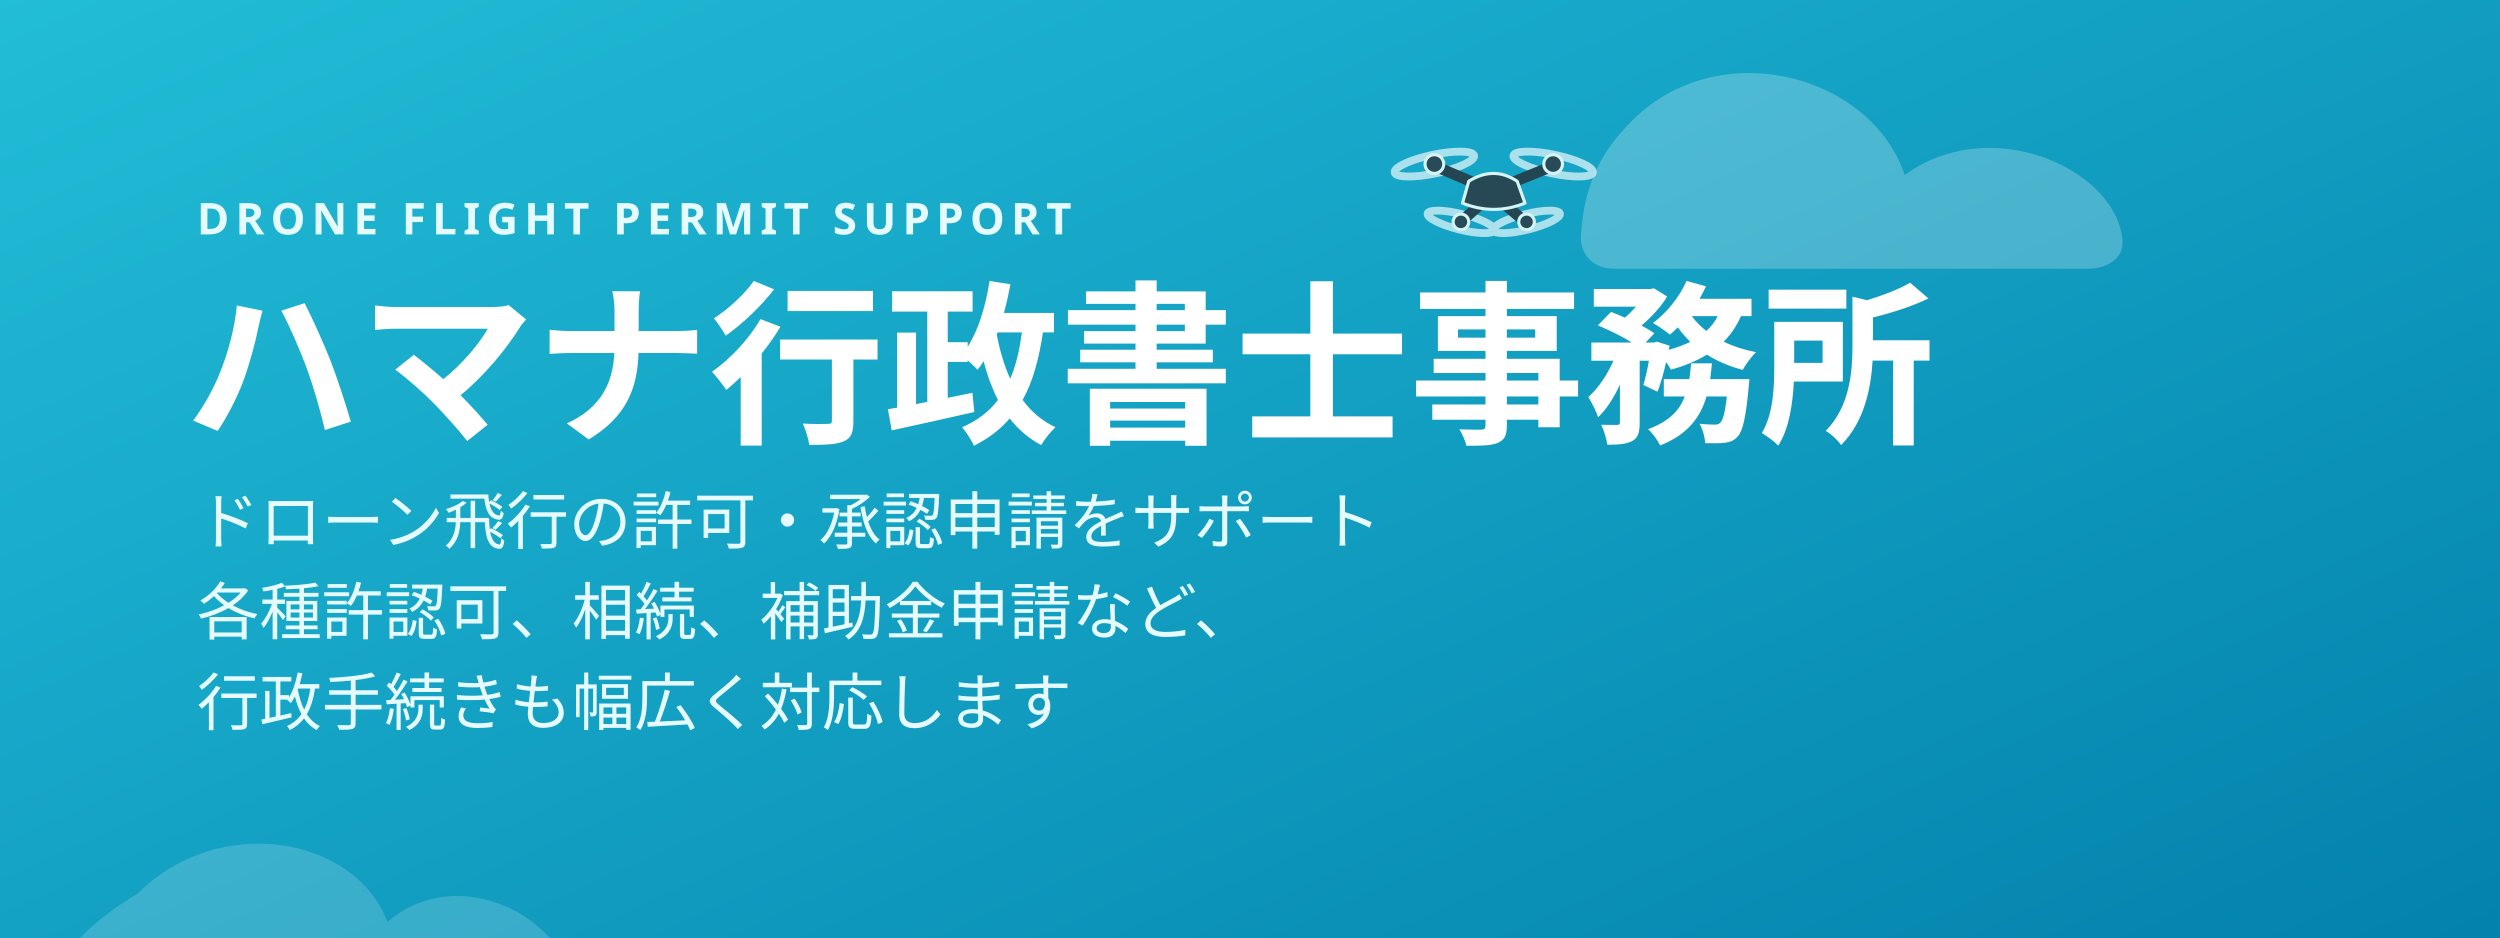
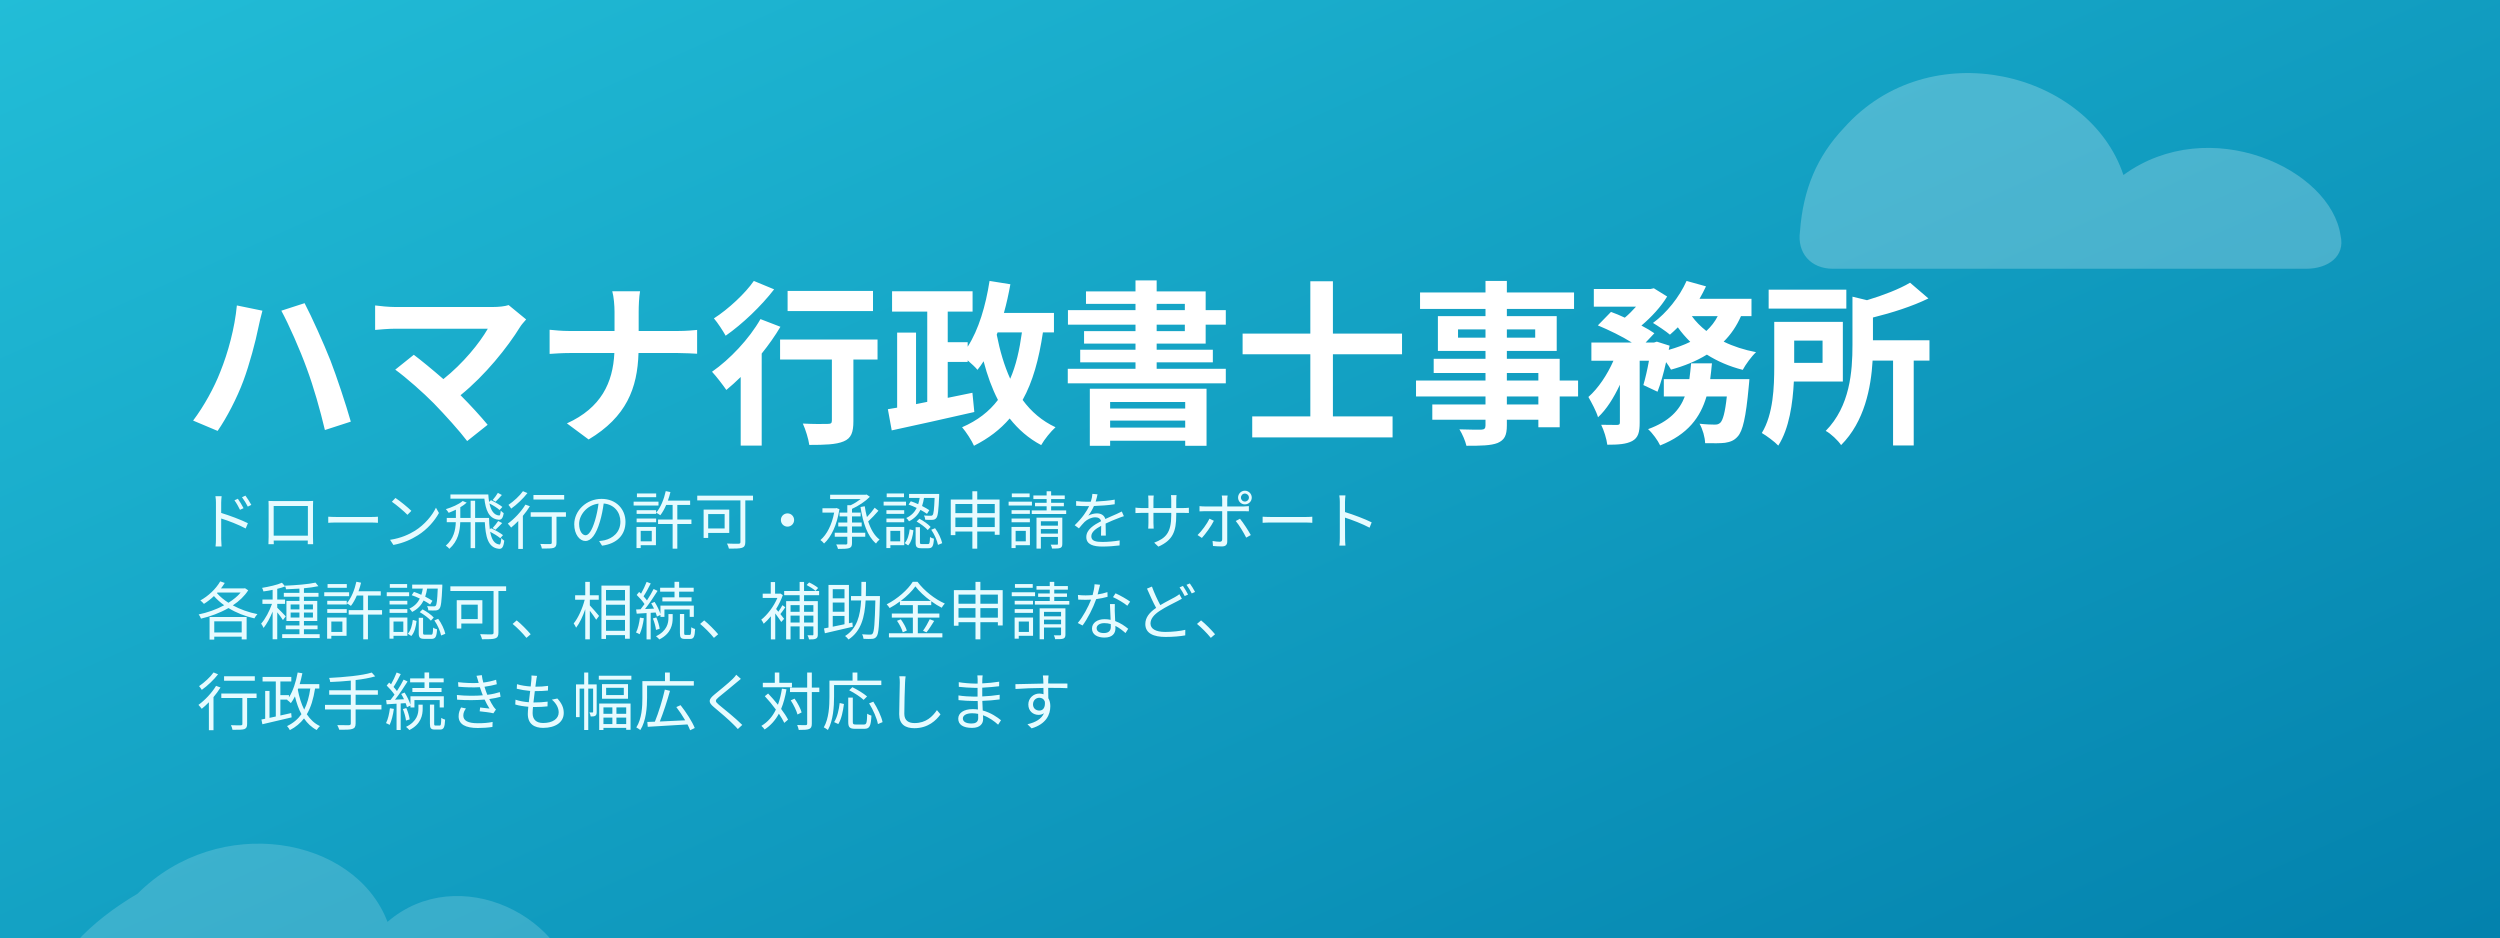
<svg xmlns="http://www.w3.org/2000/svg" width="1600" height="600" viewBox="0 0 1600 600">
  <defs>
    <linearGradient id="sky" x1="0" x2="1" y1="0" y2="1">
      <stop offset="0" stop-color="#22bdd7" />
      <stop offset="1" stop-color="#007ca9" />
    </linearGradient>
    <filter id="shadow" x="-20%" y="-20%" width="140%" height="140%">
      <feDropShadow dx="0" dy="12" stdDeviation="12" flood-color="#00516d" flood-opacity=".20" />
    </filter>
    <filter id="motionBlur" x="-30%" y="-30%" width="160%" height="160%">
      <feGaussianBlur stdDeviation="3.2" />
    </filter>
  </defs>
  <rect width="1600" height="720" fill="url(#sky)" />
-   <path d="M1040 112 C1095 50 1197 76 1219 142 C1274 102 1352 138 1358 181 C1361 194 1350 202 1336 202 L1033 202 C1019 202 1010 192 1012 178 C1014 151 1023 130 1040 112 Z" transform="translate(0 -30)" fill="#fff" opacity=".24" />
+   <path d="M1040 112 C1095 50 1197 76 1219 142 C1274 102 1352 138 1358 181 C1361 194 1350 202 1336 202 L1033 202 C1019 202 1010 192 1012 178 C1014 151 1023 130 1040 112 Z" transform="translate(140 -30)" fill="#fff" opacity=".24" />
  <path d="M88 572 C140 520 227 535 248 590 C293 551 366 586 370 642 L30 642 C31 615 59 589 88 572 Z" fill="#fff" opacity=".17" />
-   <g transform="translate(900 85)" fill="none" stroke-linecap="round" stroke-linejoin="round">
-     <g stroke="#e9fbfc" stroke-width="5" opacity=".7">
-       <ellipse cx="18" cy="20" rx="26" ry="6" transform="rotate(-12 18 20)" />
-       <ellipse cx="94" cy="20" rx="26" ry="6" transform="rotate(12 94 20)" />
-       <ellipse cx="35" cy="57" rx="22" ry="5" transform="rotate(14 35 57)" />
-       <ellipse cx="77" cy="57" rx="22" ry="5" transform="rotate(-14 77 57)" />
-     </g>
-     <g stroke="#244653" stroke-width="7">
-       <path d="M55 37 L20 22 M55 37 L92 22 M55 39 L36 56 M55 39 L75 56" />
-     </g>
-     <g fill="#294b57" stroke="#d4f4f5" stroke-width="2">
-       <circle cx="18" cy="20" r="6" />
-       <circle cx="94" cy="20" r="6" />
-       <circle cx="35" cy="57" r="5" />
-       <circle cx="77" cy="57" r="5" />
-     </g>
-     <path d="M40 31 Q56 21 71 31 L76 45 Q56 53 36 45 Z" fill="#274955" stroke="#d4f4f5" stroke-width="2" />
-   </g>
-   <text x="126" y="150" fill="#e6fbff" font-size="28" font-family="Meiryo,sans-serif" font-weight="700" letter-spacing="4">DRONE FLIGHT PERMIT SUPPORT</text>
  <text x="118" y="275" fill="#fff" font-size="112" font-family="Meiryo,sans-serif" font-weight="700">ハマナ行政書士事務所</text>
  <text x="126" y="348" fill="#e6fbff" font-size="40" font-family="Meiryo,sans-serif">ドローン飛行の許可・承認申請をサポート</text>
  <text x="126" y="406" fill="#e6fbff" font-size="40" font-family="Meiryo,sans-serif">各種許認可、相続、補助金申請など、</text>
  <text x="126" y="464" fill="#e6fbff" font-size="40" font-family="Meiryo,sans-serif">行政手続きも幅広く対応します</text>
</svg>
